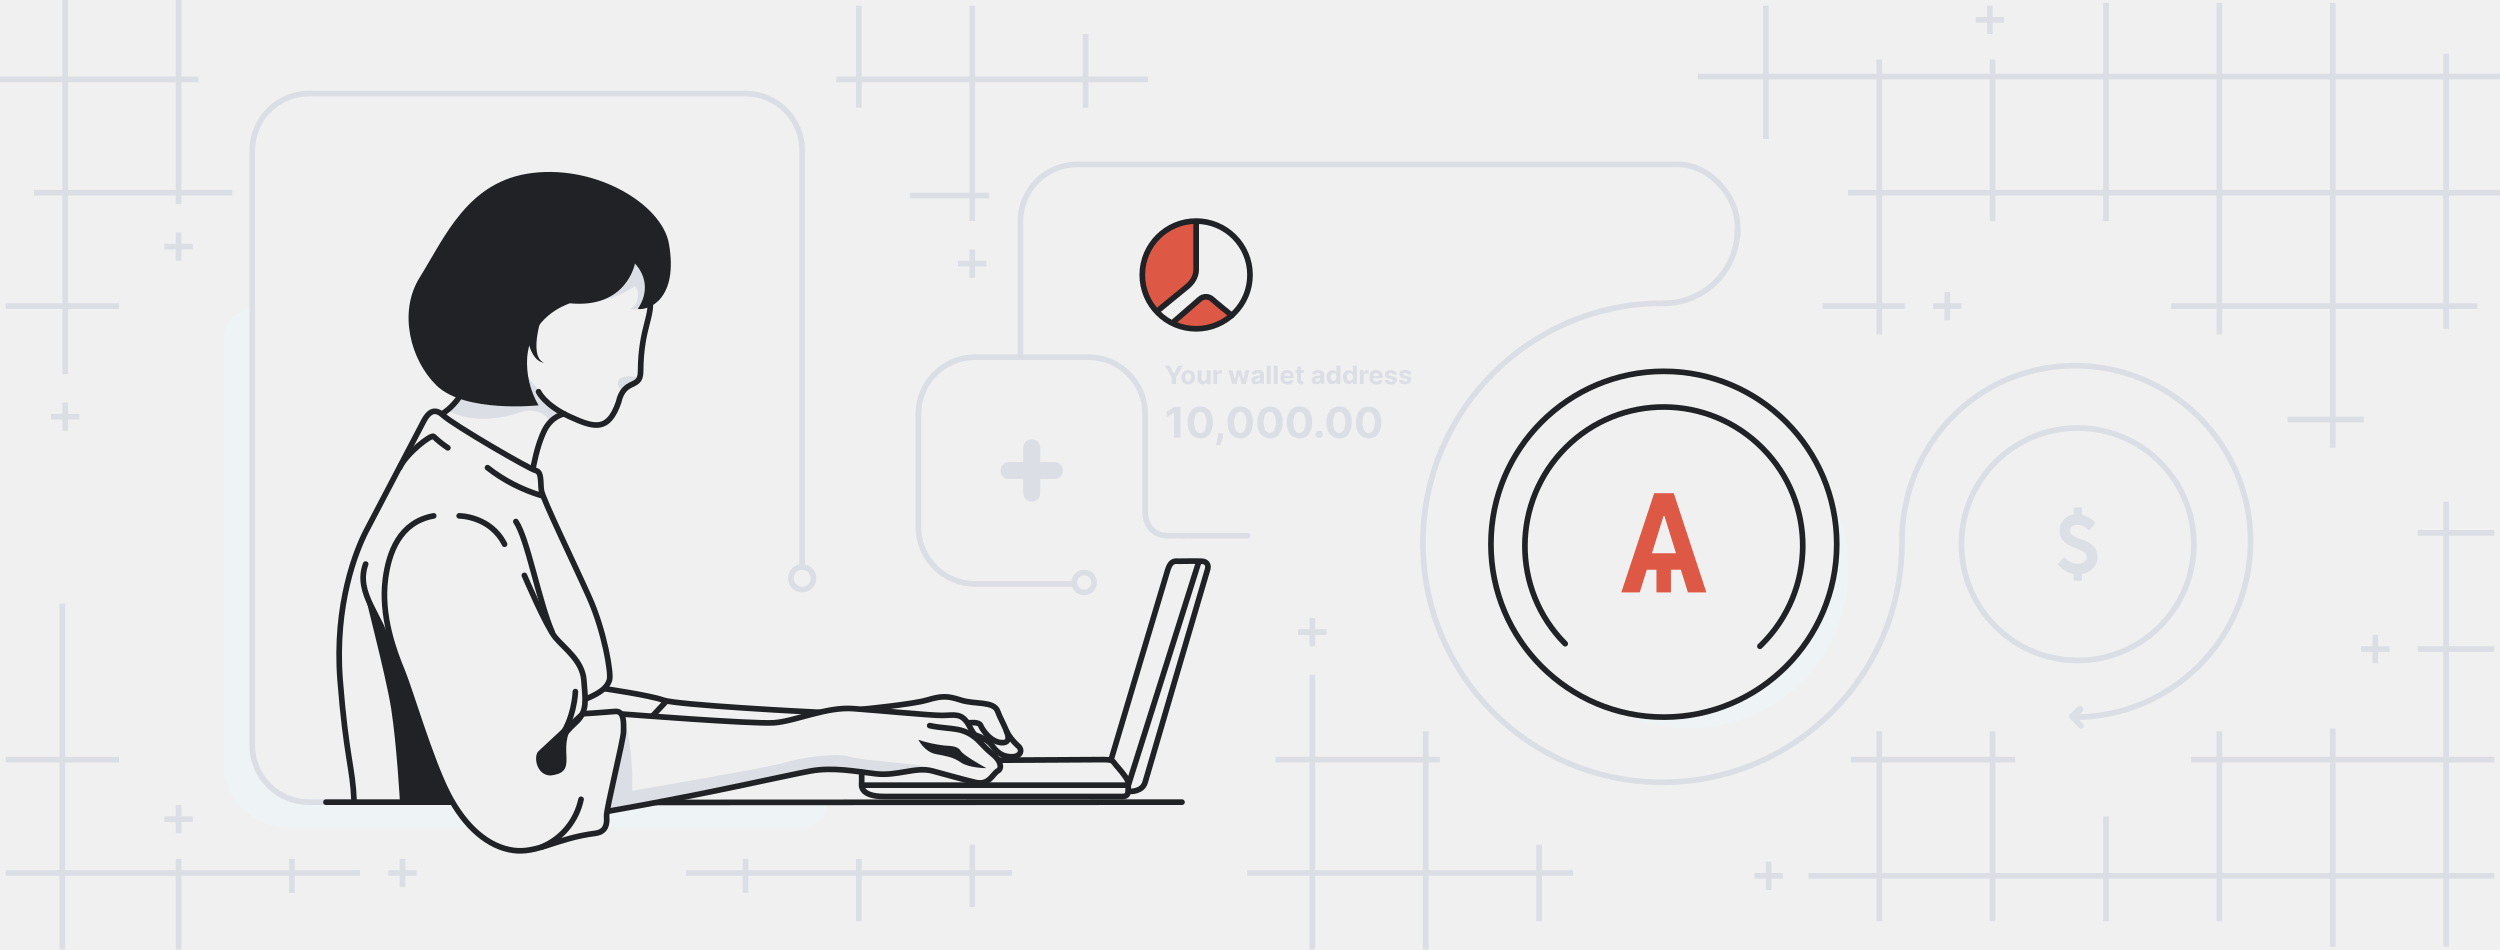
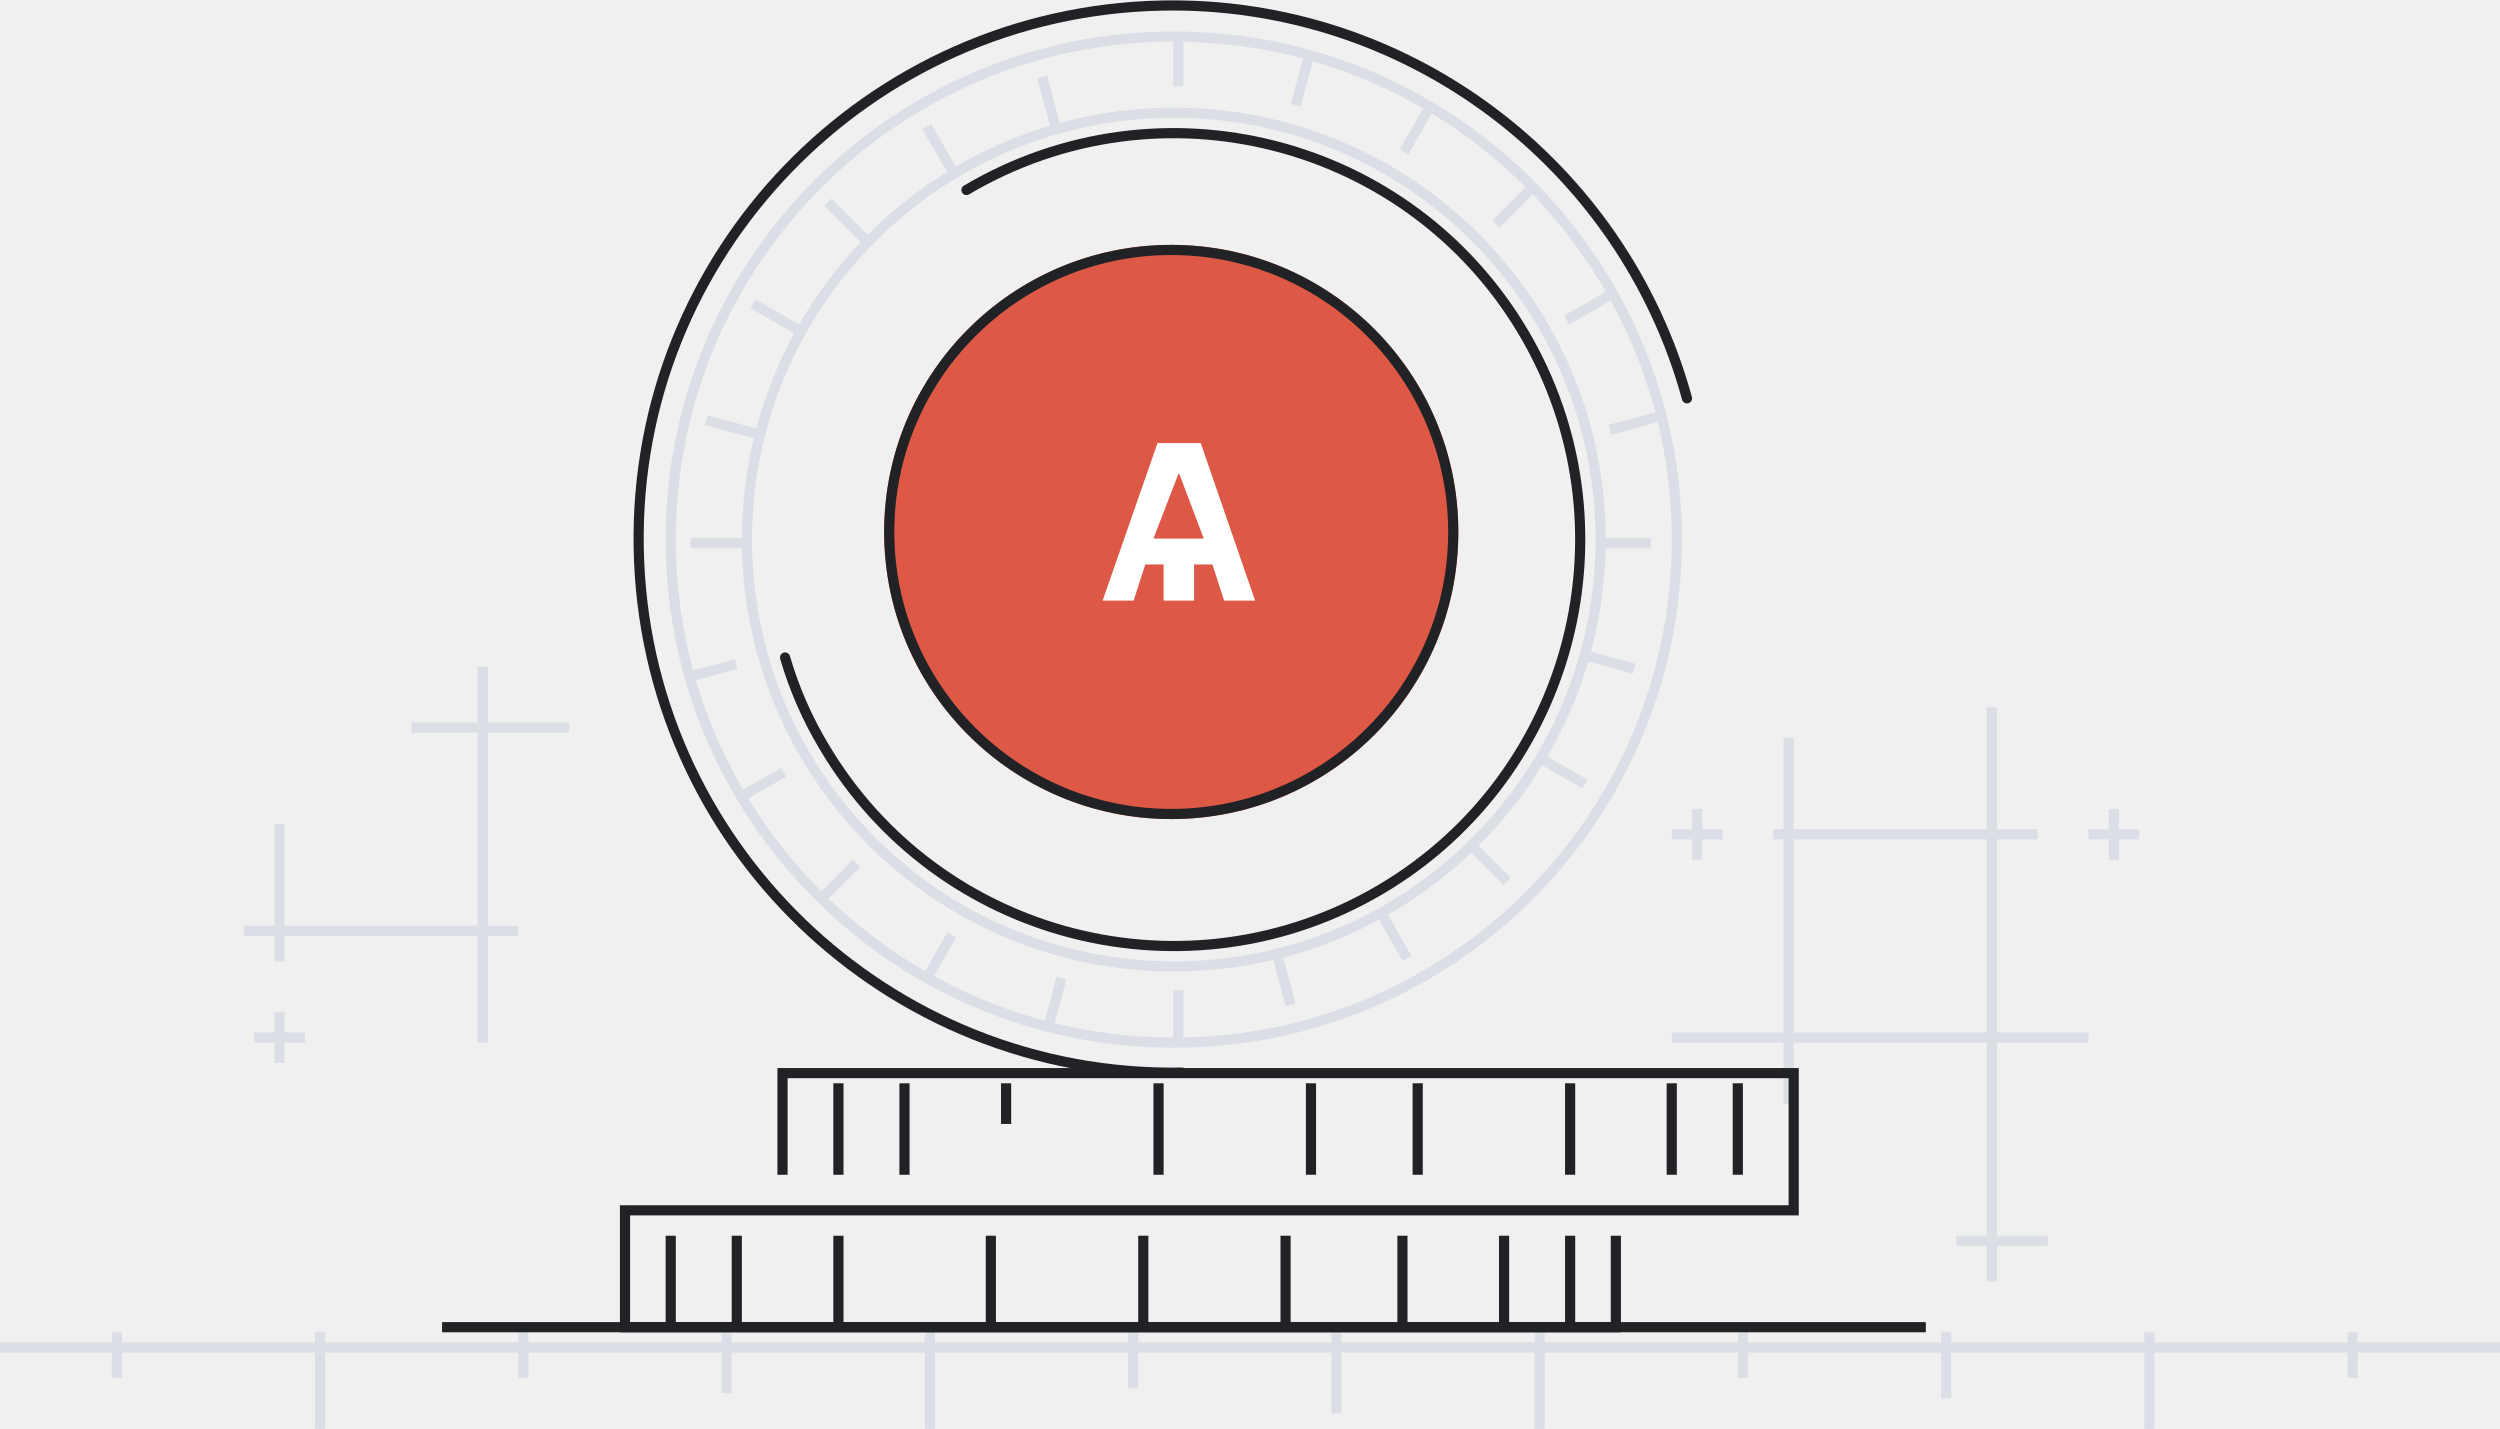
- <svg xmlns="http://www.w3.org/2000/svg" viewBox="0 0 882 335">
-   <path d="M165.1 292H102c-13.4 0-23-11.1-23-21V119c0-5.5 4.5-10 10-10v6.8s.4 141.9.4 148.3c0 11.1 12.3 18.5 18.1 18.5s49.5-.6 49.5-.6l8.1 10zm50.3 0H283c5.5 0 8.9-3.9 8.9-9.4H281s-24.1-.6-51-.6c-2.3 0-14 3-14 3s-2.5 3.7-.6 7z" fill="#eef3f5" />
-   <path d="M122 283h-13c-11 0-20-9-20-20V53c0-11 9-20 20-20h154c11 0 20 9 20 20v147" fill="none" stroke="#dbdee5" stroke-width="2" />
-   <g transform="translate(278 199)" fill="none">
-     <circle cx="5" cy="5" r="5" />
-     <circle cx="5" cy="5" r="4" stroke="#dbdee5" stroke-width="2" />
+ <svg xmlns="http://www.w3.org/2000/svg" version="1.1" id="Слой_1" x="0px" y="0px" viewBox="0 0 492 281.2" style="enable-background:new 0 0 492 281.2;" xml:space="preserve">
+   <style type="text/css">
+ 	.st0{fill:#DBDEE5;}
+ 	.st1{fill:none;stroke:#212225;stroke-width:2;}
+ 	.st2{fill:#212225;}
+ 	.st3{fill:none;stroke:#212225;stroke-width:2;stroke-linecap:round;}
+ 	.st4{fill:none;}
+ 	.st5{fill:none;stroke:#DBDEE5;stroke-width:2;}
+ 	.st6{fill:#DE5846;}
+ 	.st7{fill:#FFFFFF;}
+ </style>
+   <g id="images" transform="translate(-461 -203.808)">
+     <g id="images-2">
+       <path id="Прямоугольник_1442_копия_12" class="st0" d="M883,485v-15h-38v9h-2v-9h-38v5h-2v-5h-38v15h-2v-15h-38    v12h-2v-12h-38v7h-2v-7h-38v15h-2v-15h-38v8h-2v-8h-38v5h-2v-5h-38v15h-2v-15h-38v5h-2v-5h-22v-2h22v-2h2v2h38v-2h2v2h38v-2h2v2    h38v-2h2v2h38v-2h2v2h38v-2h2v2h38v-2h2v2h38v-2h2v2h38v-2h2v2h38v-2h2v2h38v-2h2v2h38v-2h2v2h28v2h-28v5h-2v-5h-38v15H883z     M852,456v-7h-6v-2h6v-38h-38v12h-2v-12h-22v-2h22v-38h-2v-2h2v-18h2v18h38v-24h2v24h8v2h-8v38h18v2h-18v38h10v2h-10v7H852z     M852,407v-38h-38v38H852z M515,413v-4h-4v-2h4v-4h2v4h4v2h-4v4H515z M555,409v-21h-38v5h-2v-5h-6v-2h6v-20h2v20h38v-38h-13v-2h13    v-11h2v11h16v2h-16v38h6v2h-6v21H555z M876,373v-4h-4v-2h4v-4h2v4h4v2h-4v4H876z M794,373v-4h-4v-2h4v-4h2v4h4v2h-4v4H794z" />
+       <g id="images-3" transform="translate(0 1)">
+         <g id="coin">
+           <path id="Прямоугольник_1440" class="st1" d="M615,434v-20h199v27H584v23h195v-18" />
+           <path id="Прямоугольник_1441_копия_10" class="st2" d="M769,464v-18h2v18H769z M756,464v-18h2v18H756z       M736,464v-18h2v18H736z M713,464v-18h2v18H713z M685,464v-18h2v18H685z M655,464v-18h2v18H655z M625,464v-18h2v18H625z       M605,464v-18h2v18H605z M592,464v-18h2v18H592z M802,434v-18h2v18H802z M789,434v-18h2v18H789z M769,434v-18h2v18H769z       M739,434v-18h2v18H739z M718,434v-18h2v18H718z M688,434v-18h2v18H688z M638,434v-18h2v18H638z M625,434v-18h2v18H625z       M658,424v-8h2v8H658z" />
+         </g>
+         <rect id="Прямоугольник_1441" x="548" y="463" class="st2" width="292" height="2" />
+       </g>
+       <g id="Группа_1" transform="translate(0 -1)">
+         <path id="Эллипс_3693_копия_3" class="st3" d="M651.2,242.2c38-22.5,87.1-10,109.6,28c22.5,38,10,87.1-28,109.6     c-38,22.5-87.1,10-109.6-28c-3.3-5.5-5.9-11.4-7.7-17.6" />
+         <path id="Эллипс_3693_копия_5" class="st3" d="M693.6,415.9c-58,1-105.8-45.1-106.9-103.1s45.1-105.8,103.1-106.9     c48-0.9,90.5,31,103.2,77.3" />
+         <g id="Эллипс_3693" transform="translate(592 211)">
+           <circle class="st4" cx="100" cy="100" r="100" />
+           <circle class="st5" cx="100" cy="100" r="99" />
+         </g>
+         <g id="Эллипс_3693_копия" transform="translate(607 226)">
+           <circle class="st4" cx="85" cy="85" r="85" />
+           <circle class="st5" cx="85" cy="85" r="84" />
+         </g>
+         <g id="Группа_2">
+           <path id="Фигура_1141" class="st5" d="M600,287.5l10.7,2.9 M772.9,333.8l9.7,2.6" />
+           <path id="Фигура_1141_копия" class="st5" d="M718.6,215.8l-2.6,9.7 M669.9,397.3l-2.6,9.7" />
+           <path id="Фигура_1141_копия_2" class="st5" d="M643.4,229.7l5.5,9.6 M732.9,384.7l5,8.7" />
+           <path id="Фигура_1141_копия_2-2" class="st5" d="M778,262.8l-8.7,5 M615.2,356.8l-8.7,5" />
+           <path id="Фигура_1141_копия_3" class="st5" d="M609.2,264.6l9.6,5.5 M764.2,354.1l8.7,5" />
+           <path id="Фигура_1141_копия_3-2" class="st5" d="M742.3,226l-5,8.7 M648.3,388.8l-5,8.7" />
+           <path id="Фигура_1141_копия_3-3" class="st5" d="M666.1,220l2.9,10.7 M712.4,392.9l2.6,9.7" />
+           <path id="Фигура_1141_копия_3-4" class="st5" d="M787.5,286.8l-9.7,2.6 M605.9,335.5l-9.7,2.6" />
+           <path id="Фигура_1141_копия_4" class="st5" d="M596.9,311.7H608 M775.9,311.7h10" />
+           <path id="Фигура_1141_копия_4-2" class="st5" d="M692.9,211.7v10.1 M692.9,399.7v10" />
+           <path id="Фигура_1141_копия_4-3" class="st5" d="M623.9,244.6l7.8,7.8 M750.5,371.2l7.1,7.1" />
+           <path id="Фигура_1141_копия_4-4" class="st5" d="M762.5,241.8l-7.1,7.1 M629.6,374.7l-7.1,7.1" />
+         </g>
+         <g id="Эллипс_3694" transform="translate(635 253)">
+           <circle class="st6" cx="56.5" cy="56.5" r="56.5" />
+           <circle class="st1" cx="56.5" cy="56.5" r="55.5" />
+         </g>
+         <path id="Прямоугольник_1442" class="st7" d="M690,323v-7.1h-3.6l-2.3,7.1H678l10.8-31h8.5l10.7,31h-6.1l-2.3-7.1     H696v7.1H690z M688,310.8h9.9l-4.8-12.7h-0.2L688,310.8z" />
+       </g>
+     </g>
  </g>
-   <path d="M417 283l-185.4.1M159 283h-44" fill="none" stroke="#212225" stroke-width="2" stroke-linecap="round" />
-   <path d="M215 285s3.3-17.6 4-20.5 2-8.5 2-8.5c1.6 7.5 2.3 15.3 2 23 2-.4 47.9-8.1 54-10s18.1-3.5 23-2 26.8 2.5 28 4-5 0-5 0-7.8 1.8-11 2.1c-1.5.1-4.6-.4-8-1-3.6-.7-7.3-1.1-10.9-1-6.1.5-74.1 13.9-74.1 13.9h-4zm-21.4-136.6c-1.1-3.4-7.2-3.9-8.6-3.4-17.8 6.4-27.1-.4-27.1-.4l1.6-1.5 2.8-2.8c-.2-.2 21.2-16.2 22.7-10.3s13.1 15 13.1 15-3.6 3.5-4.3 3.5c-.1 0-.1-.1-.2-.1zM218 135c.1-3.2 7-2 7-2l-4 5h-.1c-1.5.1-2.8-1-2.9-2.5v-.5zm4-26c2 0 4.7-4.9 2-8-11.1 7.6-21 5-21 5l17-17c2.1.4 4.1 1 6 2 3 1.5 3 15 3 15s-.3 3.2-5 3.2c-.7 0-1.3-.1-2-.2z" fill="#dbdee5" />
-   <path d="M141.1 283s-1.1-20.1-3.1-33c-2-12.6-10.1-42.5-9.5-42s5.1 8.9 6.5 13 7.9 17.8 9.7 23.8S159 283 159 283h-17.9zm48.9-18l15-14s3.5-.9 1 1c-11.6 8.8-2 18.3-9 21-.9.3-1.8.5-2.7.6-5.1 0-6.2-6.9-4.3-8.6zm149 4c-2.9-2-5.1-2.2-9-3s-6-5-6-5c2.9 1 5.9 1.6 9 2 3.5.2 5 .4 6 2s9 6 9 6-6.1 0-9-2z" fill="#212225" />
-   <g fill="none" stroke="#212225" stroke-width="2" stroke-linecap="round">
-     <path d="M304 272.4v3.6c0 .7-1.1 5 8 5h84c1.8 0 2-1.1 2-2 0-2.7.5-2.8-1-5s-3.2-3.8-4-5-2.8-1-6-1-34.3.2-34.3.2M398 277h-94" />
-     <path d="M398.8 279.2s4.2.2 5.2-3.2c.8-2.8 21.6-73.8 22-75s.2-2.9-2-3c-2.1-.1-6.7 0-8 0s-2.9-.5-4 3-20 67-20 67m6.2 8.6L423 198" />
-   </g>
-   <path d="M153 182c-12.2 2.2-15.8 13.2-17 22-1.8 13.3 3.2 26.2 6 33s9.8 30.9 16 43 14.5 18.8 23 20 15.1-4.2 29-6c4-.5 4.2-3.6 4-6s6-27 6-30 .3-7.3-3-7-11.1.8-11.1.8" fill="none" stroke="#212225" stroke-width="2" stroke-linecap="round" />
-   <path d="M185 203s7.7 18.1 11 22 9.5 8.2 10 15 1.4 11.1-3 15-7.6 9.6-11 11" fill="none" stroke="#212225" stroke-width="2" stroke-linecap="round" />
-   <path d="M124.9 282.5c-.4-11.5-2.8-15.5-4.9-42.5s5.8-46.1 9.2-52.7 18.7-35.6 19.9-38 3.4-6.3 7.2-2.8 30.5 19 32.7 19.5 1.6 4.1 2 7 11.8 26.3 17 38 7.8 26.8 7 29-2.3 4.1-8.3 6.6M162 182s11 0 16 10m-41 36c-2.1-10.4-11.8-18.6-8-29m62.2-24.1c-7-2.1-13.5-5.4-19.2-9.9m47.4 86.9s46.1 3.6 53.6 3.1 18.4-5.7 28-5 27 2.4 31.3 2.4 7-1.2 9.6 3.6c2 3.9 4.8 7.2 8.2 10 2.6 2 3.8 4.9 1.9 6s-3 5.2-8 4-9-2.4-15-4-12.4 1.9-20 1-15.1-2.4-23-1-37 8.2-71.4 14.2" fill="none" stroke="#212225" stroke-width="2" stroke-linecap="round" />
-   <path d="M213.5 243s15.8 2.3 20.5 4 50.1 4.1 55.1 4.3m-54.4-3.5l-4.5 4.8m74.2-2.4s17.5-1.7 22.6-3.2 7.1-1.6 12 0 11.7.2 13 4 6.2 10.7 2 11-7.4-4.5-8-6-4-1-4-1" fill="none" stroke="#212225" stroke-width="2" stroke-linecap="round" />
-   <path d="M355.1 258c1 1.9 2.3 3.5 3.9 5 2.1 1.6 1 4-2 4s-5-1.2-7-4-7-4-7-4m-148.2-36c-4.7-10.8-8.7-33.1-12.8-39m21 60s-.3 10-6 17m-5.8 37.8c7.1-3 12.2-9.3 13.8-16.8m-47-124c-1.8-1.2-3.4-2.5-5-4-.8-.9-9.6 5.9-12 11m187 91c8.1 1.7 12-.1 18 6M229 104c1.9 7.3-2.9 10.8-3 27 0 6.6-5.8 2.2-7.8 11-3.6 10.2-8.3 9.1-17.2 5s-11-8.8-11-8.8" fill="none" stroke="#212225" stroke-width="2" stroke-linecap="round" />
-   <path d="M199 146s-4.4.7-7 6-3.9 13.1-3.9 13.1M165 135s-3.1 7.4-9 11" fill="none" stroke="#212225" stroke-width="2" stroke-linecap="round" />
-   <path d="M225 109c6.2-9.3-1-16-1-16s-2.9 16-23 14c-1.4.6-13.7 4.6-15 19-.4 5.9 1 11.9 4 17 0 0-25.9 2.8-36-7-9.3-9.1-13.5-25.9-6-38 9.1-14.6 17.1-34.3 40-37s45.6 11.3 48 25c3.4 19.4-7 23.6-11 23z" fill="#212225" />
-   <path d="M192 128c-4.8-.5-6-9-6-9l6-10s-6.2 16.6 0 19z" fill="#212225" />
-   <path d="M440.1 189h-22.6M360 125.6V78c0-11 9-20 20-20h212c11 0 21 11 21 22v3" fill="none" stroke="#dbdee5" stroke-width="2" stroke-linecap="round" />
-   <path d="M379 206h-35c-11 0-20-9-20-20v-40c0-11 9-20 20-20h40c11 0 20 9 20 20v35c0 2.7 1.8 8 8 8h6" fill="none" stroke="#dbdee5" stroke-width="2" />
-   <g transform="translate(378 201)" fill="none">
-     <circle cx="4.5" cy="4.5" r="4.5" />
-     <circle cx="4.5" cy="4.5" r="3.5" stroke="#dbdee5" stroke-width="2" />
-   </g>
-   <path d="M361 174v-5h-5c-1.7 0-3-1.3-3-3s1.3-3 3-3h5v-5c0-1.7 1.3-3 3-3s3 1.3 3 3v5h5c1.7 0 3 1.3 3 3s-1.3 3-3 3h-5v5c0 1.7-1.3 3-3 3s-3-1.3-3-3zm133.2-38.8c-.4-.2-.6-.7-.7-1.1l1.4-.1c0 .2.1.3.3.5.4.2.8.2 1.2 0 .1-.1.2-.2.2-.4s-.2-.4-.6-.5l-.9-.2c-1-.2-1.4-.7-1.4-1.4 0-.4.2-.9.6-1.1.5-.3 1-.4 1.5-.4s1 .1 1.5.4c.4.2.6.6.6 1.1l-1.3.1c0-.2-.1-.3-.3-.4s-.4-.2-.6-.2c-.2 0-.4 0-.5.1s-.2.2-.2.4c0 .1 0 .2.1.3.1.1.3.2.5.2l.9.2c1 .2 1.4.6 1.4 1.3 0 .3-.1.6-.3.8-.2.3-.5.4-.8.6-.4.1-.7.2-1.1.2-.5 0-1-.1-1.5-.4zm-5.1 0c-.4-.3-.6-.7-.7-1.1l1.4-.1c0 .2.1.3.3.5.2.1.4.2.6.2.2 0 .4 0 .6-.1.1-.1.2-.2.2-.4s-.2-.4-.6-.5l-.9-.2c-1-.2-1.4-.7-1.4-1.4 0-.4.2-.9.6-1.1.5-.3 1-.4 1.5-.4s1 .1 1.5.4c.4.2.6.6.6 1.1l-1.3.1c0-.2-.1-.3-.3-.4s-.4-.2-.6-.2c-.2 0-.4 0-.5.1s-.2.2-.2.4c0 .1 0 .2.1.3.1.1.3.2.5.2l.9.2c1 .2 1.4.6 1.4 1.3 0 .3-.1.6-.3.8-.2.3-.5.4-.8.6-.4.1-.7.2-1.1.2-.5-.1-1-.2-1.5-.5zm-4.9.1c-.4-.2-.7-.5-.8-.9-.4-.8-.4-1.8 0-2.7.2-.4.5-.7.8-.9.4-.2.8-.3 1.3-.3.4 0 .8.1 1.2.3.4.2.6.5.8.8.2.4.3.9.3 1.4v.4h-3.4c0 .3.1.6.3.9.2.2.5.3.8.3.2 0 .4 0 .6-.1.2-.1.3-.2.4-.4l1.3.1c-.1.4-.4.8-.7 1.1-.4.3-1 .4-1.5.4-.6-.1-1-.2-1.4-.4zm.5-3.4c-.2.2-.3.4-.3.7h2.1c0-.5-.4-1-.9-1h-.1c-.3 0-.6.1-.8.3zm-31.9 3.4c-.4-.2-.7-.5-.8-.9-.4-.8-.4-1.8 0-2.7.2-.4.5-.7.8-.9.4-.2.8-.3 1.3-.3.4 0 .8.1 1.2.3.4.2.6.5.8.8.2.4.3.9.3 1.4v.4H453c0 .3.1.6.3.9.2.2.5.3.8.3.2 0 .4 0 .6-.1.2-.1.3-.2.4-.4l1.3.1c-.1.4-.4.8-.7 1.1-.5.3-1 .4-1.5.4-.5-.1-1-.2-1.4-.4zm.6-3.4c-.2.2-.3.4-.3.7h2.1c0-.5-.4-1-.9-1h-.1c-.4 0-.6.1-.8.3zm-35.5 3.4c-.4-.2-.7-.5-.8-.9-.4-.8-.4-1.8 0-2.6.2-.4.5-.7.8-.9.8-.4 1.8-.4 2.6 0 .4.2.7.5.8.9.4.8.4 1.8 0 2.6-.2.4-.5.7-.8.9-.9.4-1.8.4-2.6 0zm.5-3.3c-.4.7-.4 1.5 0 2.1.2.3.5.4.8.4s.6-.1.8-.4c.4-.7.4-1.5 0-2.1-.2-.3-.5-.4-.8-.4-.4 0-.7.1-.8.4zm44.8 3.2c-.5-.5-.6-1.3-.2-1.9.2-.2.4-.4.7-.5s.6-.2.9-.2c.3 0 .6-.1.9-.1.2 0 .3-.1.3-.3 0-.2-.1-.3-.2-.5-.2-.1-.3-.2-.5-.2s-.4 0-.6.2c-.1.1-.2.2-.3.4l-1.3-.1c.1-.4.3-.8.7-1.1.4-.3.9-.4 1.5-.4.4 0 .7.1 1 .2s.6.3.8.5c.2.3.3.6.3.9v3.3h-1.3v-.7c-.1.2-.3.4-.5.6-.3.2-.6.2-.9.2-.6.1-1 0-1.3-.3zm2.3-1.9c-.1 0-.2.1-.4.1l-.3.1c-.2 0-.4.1-.6.2-.1.1-.2.3-.2.4 0 .2.1.3.2.4.2.1.3.2.5.1.3 0 .5-.1.7-.3.2-.2.3-.4.3-.6v-.5c0 .1-.1.1-.2.1zm-23.6 1.9c-.5-.5-.6-1.3-.2-1.9.2-.2.4-.4.7-.5s.6-.2.9-.2c.3 0 .6-.1.9-.1.2 0 .3-.1.3-.3 0-.2-.1-.3-.2-.5-.2-.1-.3-.2-.5-.2s-.4 0-.6.2c-.1.1-.2.2-.3.4l-1.3-.1c.1-.4.3-.8.7-1.1.4-.3.9-.4 1.5-.4.4 0 .7.1 1 .2s.6.3.8.5c.2.3.3.6.3.9v3.3h-1.3v-.7c-.1.2-.3.4-.5.6-.3.2-.6.2-.9.2-.5.1-1 0-1.3-.3zm2.4-1.9c-.1 0-.2.1-.4.1l-.3.1c-.2 0-.4.1-.6.2-.1.1-.2.3-.2.4 0 .2.1.3.2.4.2.1.3.2.5.1.3 0 .5-.1.7-.3.2-.2.3-.4.3-.6v-.5c-.1.1-.2.1-.2.1zm30.5 2c-.3-.2-.6-.5-.7-.8-.2-.4-.3-.9-.3-1.4s.1-1 .3-1.4c.2-.3.4-.6.7-.8.3-.2.6-.3 1-.3.2 0 .5 0 .7.1s.3.2.5.3c.1.1.2.3.3.4V129h1.4v6.5h-1.4v-.8h-.1c-.1.1-.2.3-.3.4s-.3.3-.5.3c-.2.1-.4.1-.7.1-.2.1-.6 0-.9-.2zm.7-3.3c-.2.3-.3.7-.3 1 0 .4.1.7.3 1 .3.4.9.5 1.3.2.1-.1.2-.1.2-.2.2-.3.3-.7.3-1 0-.4-.1-.7-.3-1s-.5-.4-.8-.4-.6.2-.7.4zm-6.5 3.3c-.3-.2-.6-.5-.7-.8-.2-.4-.3-.9-.3-1.4s.1-1 .3-1.4c.2-.3.4-.6.7-.8.3-.2.6-.3 1-.3.2 0 .5 0 .7.1s.3.2.5.3c.1.1.2.3.3.4V129h1.4v6.5h-1.4v-.8h-.1c-.1.1-.2.3-.3.4s-.3.3-.5.3c-.2.1-.4.1-.7.1-.2.1-.6 0-.9-.2zm.7-3.3c-.2.3-.3.7-.3 1 0 .4.1.7.3 1 .3.4.9.5 1.3.2.1-.1.2-.1.2-.2.2-.3.3-.7.3-1 0-.4-.1-.7-.3-1s-.5-.4-.8-.4c-.2 0-.5.2-.7.4zm-11.6 3.2c-.3-.3-.5-.7-.5-1.1v-2.5h-.6v-1h.7v-1.2h1.4v1.2h.9v1h-1v2.4c0 .1 0 .3.1.4s.2.1.3.1h.3l.2 1c-.1 0-.2 0-.3.1-.1 0-.3 0-.5.1h-.1c-.2-.1-.6-.2-.9-.5zm-35.1-.1c-.3-.4-.5-.9-.5-1.3v-3.1h1.4v2.9c0 .2.1.5.2.7.2.2.4.3.6.2.2 0 .5-.1.7-.3.2-.2.3-.5.3-.7v-2.8h1.4v4.9h-1.3v-.9h-.1c-.1.3-.3.5-.6.7s-.6.3-.9.3c-.5-.1-.9-.3-1.2-.6zm56.8.4v-4.9h1.3v.9h.1c.1-.3.2-.5.5-.7.2-.2.5-.2.7-.2h.4v1.2c-.1 0-.2 0-.3-.1h-.3c-.3 0-.5.1-.8.3-.2.2-.3.5-.3.7v2.8h-1.3zm-30.4 0V129h1.4v6.5h-1.4zm-2.5 0V129h1.4v6.5h-1.4zm-8.8 0l-.9-3.1h-.1l-.9 3.1h-1.5l-1.3-4.9h1.4l.8 3.3.8-3.3h1.4l.8 3.3.8-3.3h1.4l-1.3 4.9h-1.4zm-10 0v-4.9h1.3v.9h.1c.1-.3.2-.5.5-.7.2-.2.5-.2.7-.2h.4v1.2c-.1 0-.2 0-.3-.1h-.3c-.3 0-.5.1-.8.3-.2.2-.3.5-.3.7v2.8h-1.3zm-14.7 0v-2.3L411 129h1.6l1.5 2.8h.1l1.5-2.8h1.6l-2.4 4.2v2.3h-1.5zM429 157c.1-.2.1-.5.2-.9l.3-1.2c.1-.5.1-.9.2-1.4v-.6h1.9l-.1.6c0 .5-.1.9-.3 1.4-.1.5-.3.9-.4 1.3-.1.4-.3.7-.3.9l-1.5-.1zm51.4-3.1c-.7-.5-1.2-1.1-1.5-1.9-.4-1-.6-2-.5-3-.1-1.5.3-2.9 1.2-4.1.8-1 2-1.5 3.3-1.5.8 0 1.7.2 2.4.7s1.2 1.1 1.5 1.9c.4 1 .6 2 .5 3 .1 1.5-.3 2.9-1.2 4.2-.8 1-2 1.5-3.3 1.5-.8-.1-1.7-.3-2.4-.8zm.9-7.7c-.8 1.8-.8 3.8 0 5.6.4.8 1.4 1.2 2.3.8.3-.2.6-.4.8-.8.4-.9.6-1.8.6-2.8.1-1-.1-1.9-.6-2.8-.4-.8-1.4-1.2-2.3-.7-.4.1-.6.4-.8.7zm-11.3 7.7c-.7-.5-1.2-1.1-1.5-1.9-.4-1-.6-2-.5-3-.1-1.5.3-2.9 1.2-4.1.8-1 2-1.5 3.3-1.5.8 0 1.7.2 2.4.7s1.2 1.1 1.5 1.9c.4 1 .6 2 .5 3 .1 1.5-.3 2.9-1.2 4.2-.8 1-2 1.5-3.3 1.5-.9-.1-1.7-.3-2.4-.8zm.9-7.7c-.8 1.8-.8 3.8 0 5.6.4.8 1.4 1.2 2.3.8.3-.2.6-.4.8-.8.4-.9.6-1.8.6-2.8.1-1-.1-1.9-.6-2.8-.4-.8-1.4-1.2-2.3-.7-.4.1-.7.4-.8.7zm-14.9 7.7c-.7-.5-1.2-1.1-1.5-1.9-.4-1-.6-2-.5-3-.1-1.5.3-2.9 1.2-4.1.8-1 2-1.5 3.3-1.5.8 0 1.7.2 2.4.7s1.2 1.1 1.5 1.9c.4 1 .6 2 .5 3 .1 1.5-.3 2.9-1.2 4.2-.8 1-2 1.5-3.3 1.5-.9-.1-1.7-.3-2.4-.8zm.9-7.7c-.8 1.8-.8 3.8 0 5.6.4.8 1.4 1.2 2.3.8.3-.2.6-.4.8-.8.4-.9.6-1.8.6-2.8.1-1-.1-1.9-.6-2.8-.4-.8-1.4-1.2-2.3-.7-.4.1-.7.4-.8.7zm-11.3 7.7c-.7-.5-1.2-1.1-1.5-1.9-.4-1-.6-2-.5-3-.1-1.5.3-2.9 1.2-4.1.8-1 2-1.5 3.3-1.5.8 0 1.7.2 2.4.7s1.2 1.1 1.5 1.9c.4 1 .6 2 .5 3 .1 1.5-.3 2.9-1.2 4.2-.8 1-2 1.5-3.3 1.5-.9-.1-1.7-.3-2.4-.8zm.8-7.7c-.8 1.8-.8 3.8 0 5.6.4.8 1.4 1.2 2.3.8.3-.2.6-.4.8-.8.4-.9.6-1.8.6-2.8.1-1-.1-1.9-.6-2.8-.4-.8-1.4-1.2-2.3-.7-.3.1-.6.4-.8.7zm-11.3 7.7c-.7-.5-1.2-1.1-1.5-1.9-.4-1-.6-2-.5-3-.1-1.5.3-2.9 1.2-4.1.8-1 2-1.5 3.3-1.5.8 0 1.7.2 2.4.7s1.2 1.1 1.5 1.9c.4 1 .6 2 .5 3 .1 1.5-.3 2.9-1.2 4.2-.8 1-2 1.5-3.3 1.5-.8-.1-1.6-.3-2.4-.8zm.9-7.7c-.8 1.8-.8 3.8 0 5.6.4.8 1.4 1.2 2.3.8.3-.2.6-.4.8-.8.4-.9.6-1.8.6-2.8.1-1-.1-1.9-.6-2.8-.4-.8-1.4-1.2-2.3-.7-.4.1-.6.4-.8.7zm-15 7.7c-.7-.5-1.2-1.1-1.5-1.9-.4-1-.6-2-.5-3-.1-1.5.3-2.9 1.2-4.1.8-1 2-1.5 3.3-1.5.8 0 1.7.2 2.4.7s1.2 1.1 1.5 1.9c.4 1 .6 2 .5 3 .1 1.5-.3 2.9-1.2 4.2-.8 1-2 1.5-3.3 1.5-.8-.1-1.6-.3-2.4-.8zm.9-7.7c-.8 1.8-.8 3.8 0 5.6.4.8 1.4 1.2 2.3.8.3-.2.6-.4.8-.8.4-.9.6-1.8.6-2.8.1-1-.1-1.9-.6-2.8-.4-.8-1.4-1.2-2.3-.7-.4.1-.6.4-.8.7zm42.6 7.9c-.5-.5-.5-1.3 0-1.8s1.3-.5 1.8 0 .5 1.2.1 1.7l-.1.1c-.5.5-1.3.5-1.8 0zm-50.3.3v-8.7h-.1l-2.5 1.6v-2l2.7-1.7h2.2v10.8h-2.3z" fill="#dbdee5" />
-   <path d="M415 114s9.3-9.2 10.5-9.3 8.5 7.3 8.5 7.3c-3.5 2.4-7.7 3.8-12 4-6.6 0-7-2-7-2zm-6-4l11-9c1.9-1.8 3-4.4 3-7V78s-19.2.8-20 18c-.5 10.8 6 14 6 14z" fill="#de5846" />
-   <g transform="translate(402 77)" fill="none">
-     <circle cx="20" cy="20" r="20" />
-     <circle cx="20" cy="20" r="19" stroke="#212225" stroke-width="2" />
-   </g>
-   <path d="M408 110s9.1-7.5 10.5-8.6 3.5-3.2 3.5-6.3V78" fill="none" stroke="#212225" stroke-width="2" />
-   <path d="M413.9 113.7s8.4-7.3 9.3-8.1c1.3-1.2 3.2-1.2 4.5 0s6.9 5.7 6.9 5.7" fill="none" stroke="#212225" stroke-width="2" stroke-linecap="round" />
-   <path d="M732 253c34.2 0 62-27.8 62-62s-27.8-62-62-62-61 27.8-61 62v1.1c-.3 46.7-38.4 84.2-85.1 83.9s-84.2-38.4-83.9-85.1c.3-46.4 38-83.9 84.5-83.9h.5c14.3 0 26-11.6 26-25.9V81" fill="none" stroke="#dbdee5" stroke-width="2" />
-   <path d="M730.3 253.6l3 3c.3.5 1 .6 1.4.3h.1c.5-.4.5-1.1.1-1.6l-2.3-2.1 2-2.1c.5-.4.5-1.1.1-1.6-.3-.5-1-.6-1.4-.3h-.1l-2.9 2.8c-.2.2-.4.5-.4.8.1.2.2.5.4.8z" fill="#dcdfe6" />
-   <g transform="translate(691 150)" fill="none">
-     <circle cx="42" cy="42" r="42" />
-     <circle cx="42" cy="42" r="41" stroke="#dbdee5" stroke-width="2" />
-   </g>
-   <path d="M740 196.6c0-7.2-9.7-5.7-9.7-9.3 0-1.2 1-2.1 2.6-2.1 1.5 0 2.8.6 3.9 1.7.1.2.4.2.5 0l.1-.1 1.6-2c.2-.1.2-.4.1-.5l-.1-.1c-1.2-1.3-2.8-2.2-4.5-2.6v-2.2c0-.2-.2-.4-.4-.4H732c-.2 0-.4.2-.4.4v2.1c-2.9.4-5 2.8-5 5.7 0 6.8 9.6 5.6 9.6 9.3 0 1.5-1.4 2.4-3.1 2.4-1.7-.1-3.3-.8-4.5-2-.1-.2-.4-.2-.6-.1l-.1.1-1.7 1.9c-.2.2-.2.4 0 .6 1.4 1.6 3.3 2.7 5.4 3.1v2c0 .2.2.4.4.4h2.1c.2 0 .4-.2.4-.4v-2c2.9-.5 5.5-2.6 5.5-5.9z" fill="#dcdfe6" />
-   <path d="M627.1 237.3c11.2-10.5 27.3-29.9 19.1-61.3 13.8 27.7 2.5 61.4-25.2 75.1-16.1 8-35 7.8-51-.5 16.2 8.5 45.9-2.7 57.1-13.3z" fill="#eef3f5" />
-   <g transform="translate(525 130)" fill="none">
-     <circle cx="62" cy="62" r="62" />
-     <circle cx="62" cy="62" r="61" stroke="#212225" stroke-width="2" />
-   </g>
-   <path d="M552.2 227.1c-19.1-19.2-18.9-50.2.3-69.3s50.2-18.9 69.3.3c19.1 19.2 18.9 50.2-.3 69.3l-.6.6" fill="none" stroke="#212225" stroke-width="2" stroke-linecap="round" />
-   <path d="M584.4 209v-8H581l-2.5 8H572l11.6-35h6.9l11.5 35h-6.5l-2.5-8h-3.5v8h-5.1zm-1.6-13.8h8.5l-4.1-13.2h-.3l-4.1 13.2z" fill="#de5846" />
-   <path d="M502 335v-26h-38v26h-2v-26h-22v-2h22v-38h-12v-2h12v-29h2v29h38v-9h2v9h4v2h-4v38h38v-9h2v9h11v2h-11v16h-2v-16h-38v26h-2zm0-28v-38h-38v38h38zM62 335v-26H23v26h-2v-26H2v-2h19v-38H2v-2h19v-54h2v54h19v2H23v38h39v-4h2v4h38v-4h2v4h23v2h-23v6h-2v-6H64v26h-2zm800-1v-24h-38v24h-2v-24h-38v15h-2v-15h-38v15h-2v-15h-38v15h-2v-15h-38v15h-2v-15h-24v-2h24v-39h-9v-2h9v-9h2v9h38v-9h2v9h7v2h-7v39h38v-20h2v20h38v-39h-9v-2h9v-9h2v9h38v-10h2v10h38v-37h-9v-2h9v-39h-9v-2h9v-10h2v10h16v2h-16v39h16v2h-16v37h16v2h-16v39h16v2h-16v24h-2zm0-26v-39h-38v39h38zm-40 0v-39h-38v39h38zm-120 0v-39h-38v39h38zm-400 17v-16h-38v6h-2v-6h-20v-2h20v-4h2v4h38v-4h2v4h38v-9h2v9h13v2h-13v11h-2v-11h-38v16h-2zm321-11v-4h-4v-2h4v-4h2v4h4v2h-4v4h-2zm-482-1v-4h-4v-2h4v-4h2v4h4v2h-4v4h-2zm-79-19v-4h-4v-2h4v-4h2v4h4v2h-4v4h-2zm775-60v-4h-4v-2h4v-4h2v4h4v2h-4v4h-2zm-375-6v-4h-4v-2h4v-4h2v4h4v2h-4v4h-2zm360-70v-9h-15v-2h15v-38h-38v9h-2v-9h-16v-2h16V69h-38v9h-2v-9h-38v9h-2v-9h-38v38h8v2h-8v9h-2v-9h-19v-2h19V69h-10v-2h10V28h-38v21h-2V28h-23v-2h23V2h2v24h38v-5h2v5h38v-5h2v5h38V1h2v25h38V1h2v25h38V1h2v25h38v-7h2v7h18v2h-18v39h18v2h-18v38h10v2h-10v7h-2v-7h-38v38h10v2h-10v9h-2zm40-51V69h-38v38h38zm-40 0V69h-38v38h38zm40-40V28h-38v39h38zm-40 0V28h-38v39h38zm-40 0V28h-38v39h38zm-40 0V28h-38v39h38zm-40 0V28h-38v39h38zM22 152v-4h-4v-2h4v-4h2v4h4v2h-4v4h-2zm0-20v-23H2v-2h20V69H12v-2h10V29H0v-2h22V0h2v27h38V0h2v27h6v2h-6v38h18v2H64v3h-2v-3H24v38h18v2H24v23h-2zm40-65V29H24v38h38zm624 46v-4h-4v-2h4v-4h2v4h4v2h-4v4h-2zM342 98v-4h-4v-2h4v-4h2v4h4v2h-4v4h-2zM62 92v-4h-4v-2h4v-4h2v4h4v2h-4v4h-2zm280-14v-8h-21v-2h21V29h-38v9h-2v-9h-7v-2h7V2h2v25h38V2h2v25h38V12h2v15h21v2h-21v9h-2v-9h-38v39h5v2h-5v8h-2zm359-66V8h-4V6h4V2h2v4h4v2h-4v4h-2z" fill="#dbdee5" />
</svg>
